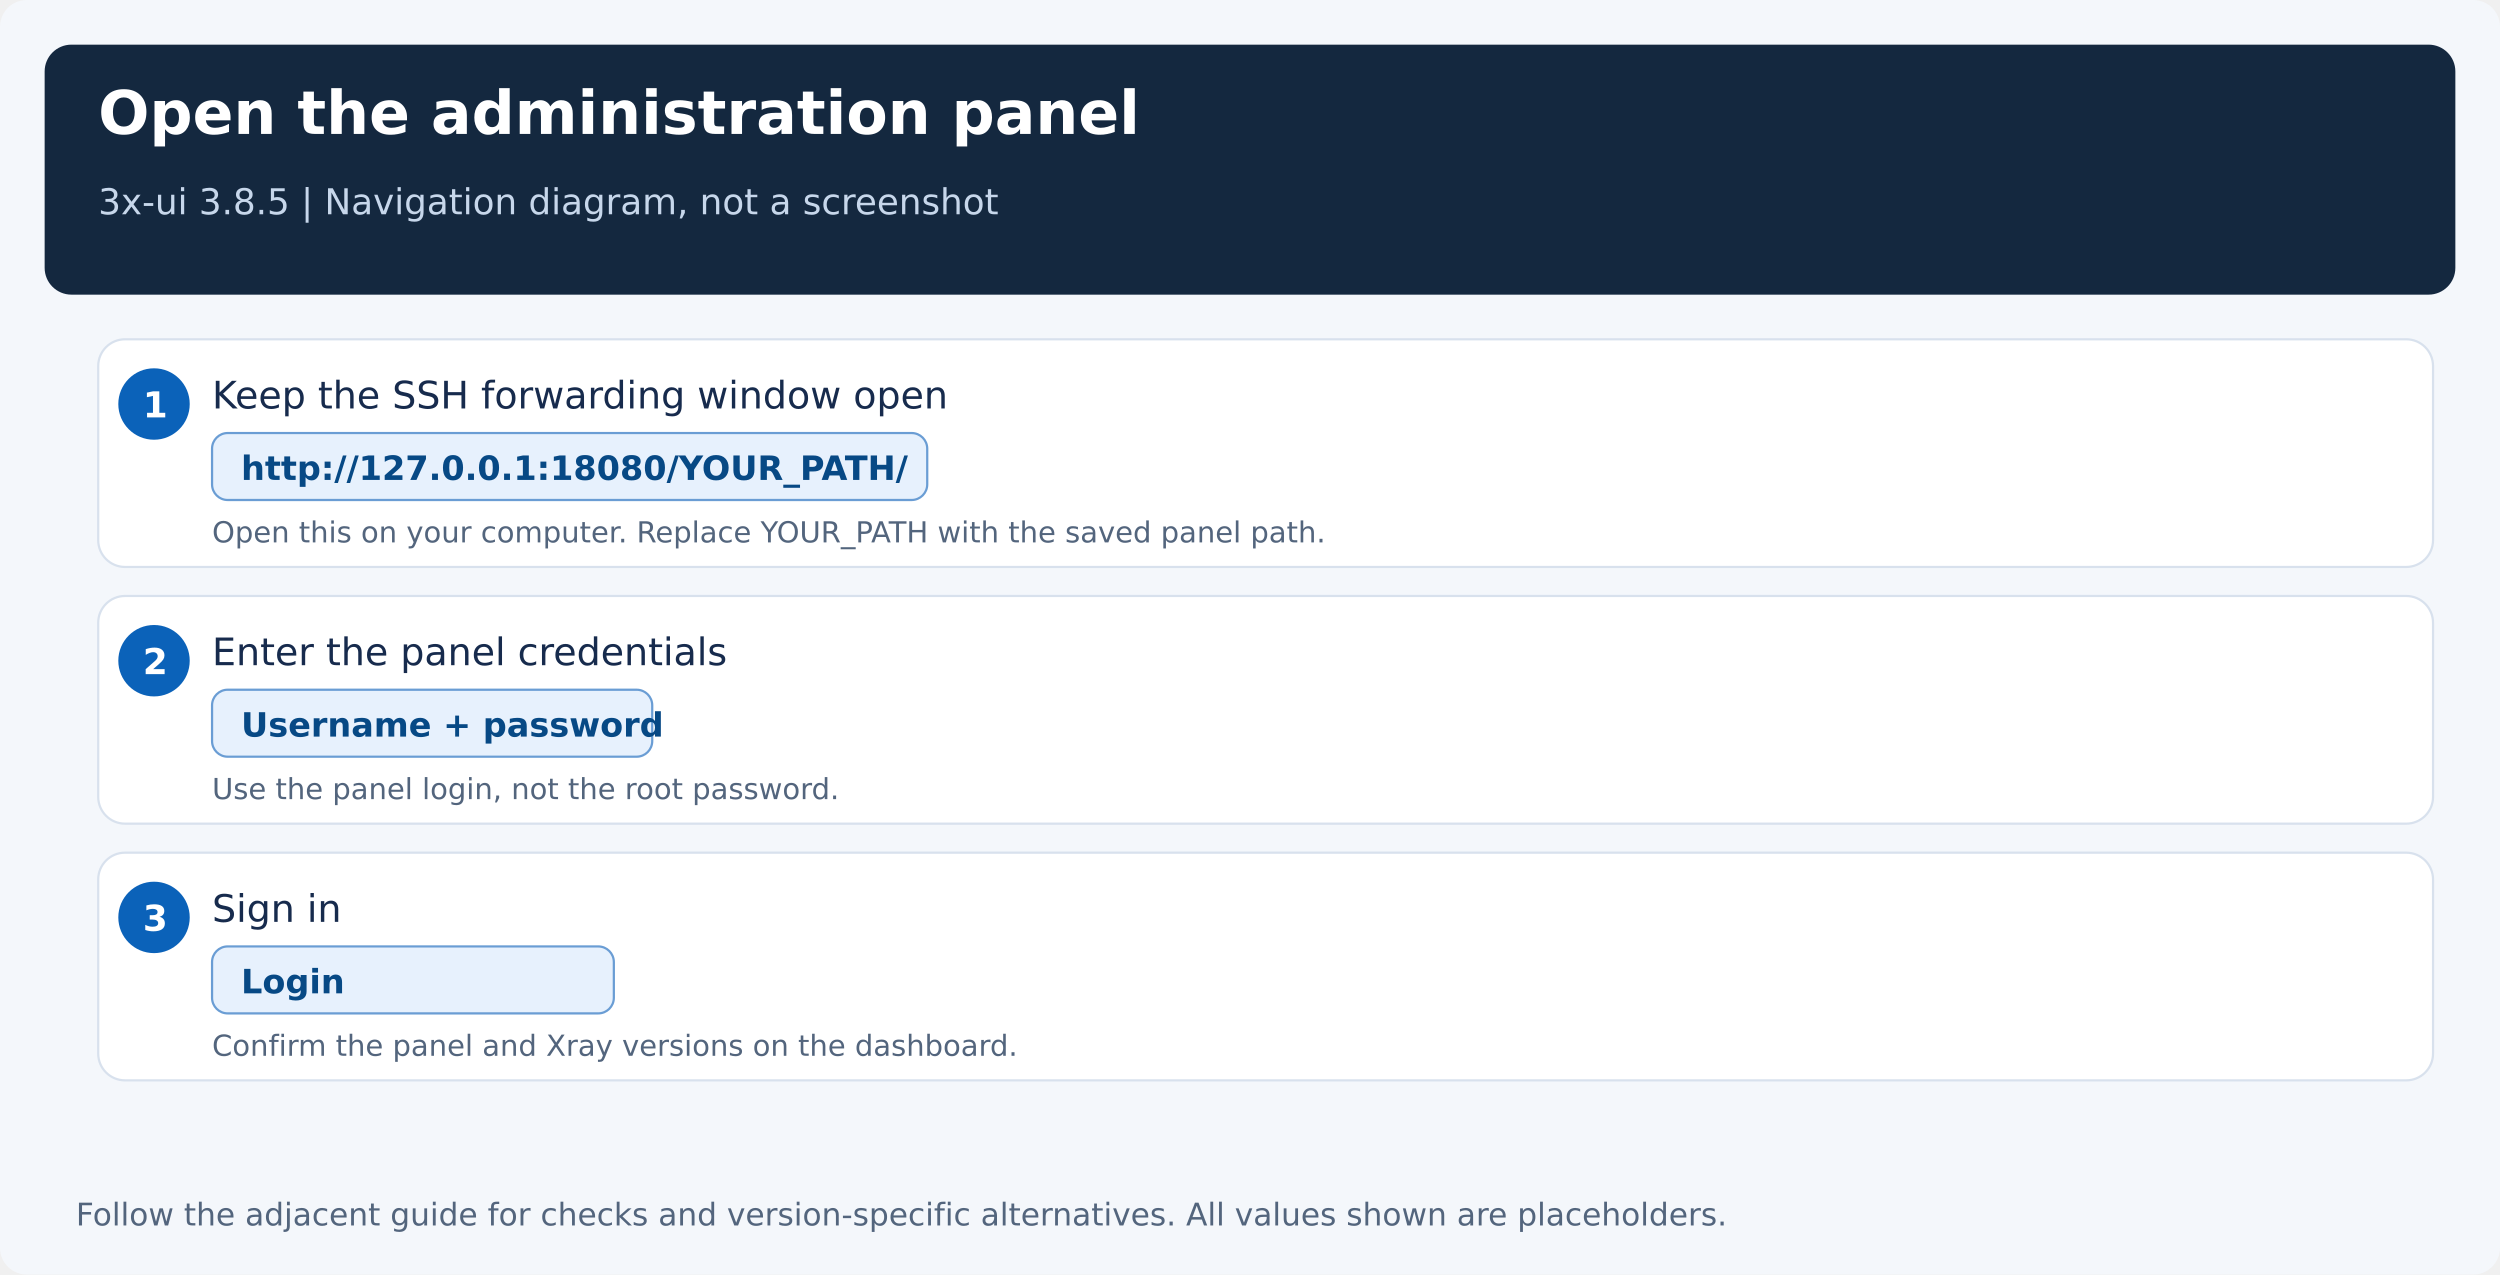
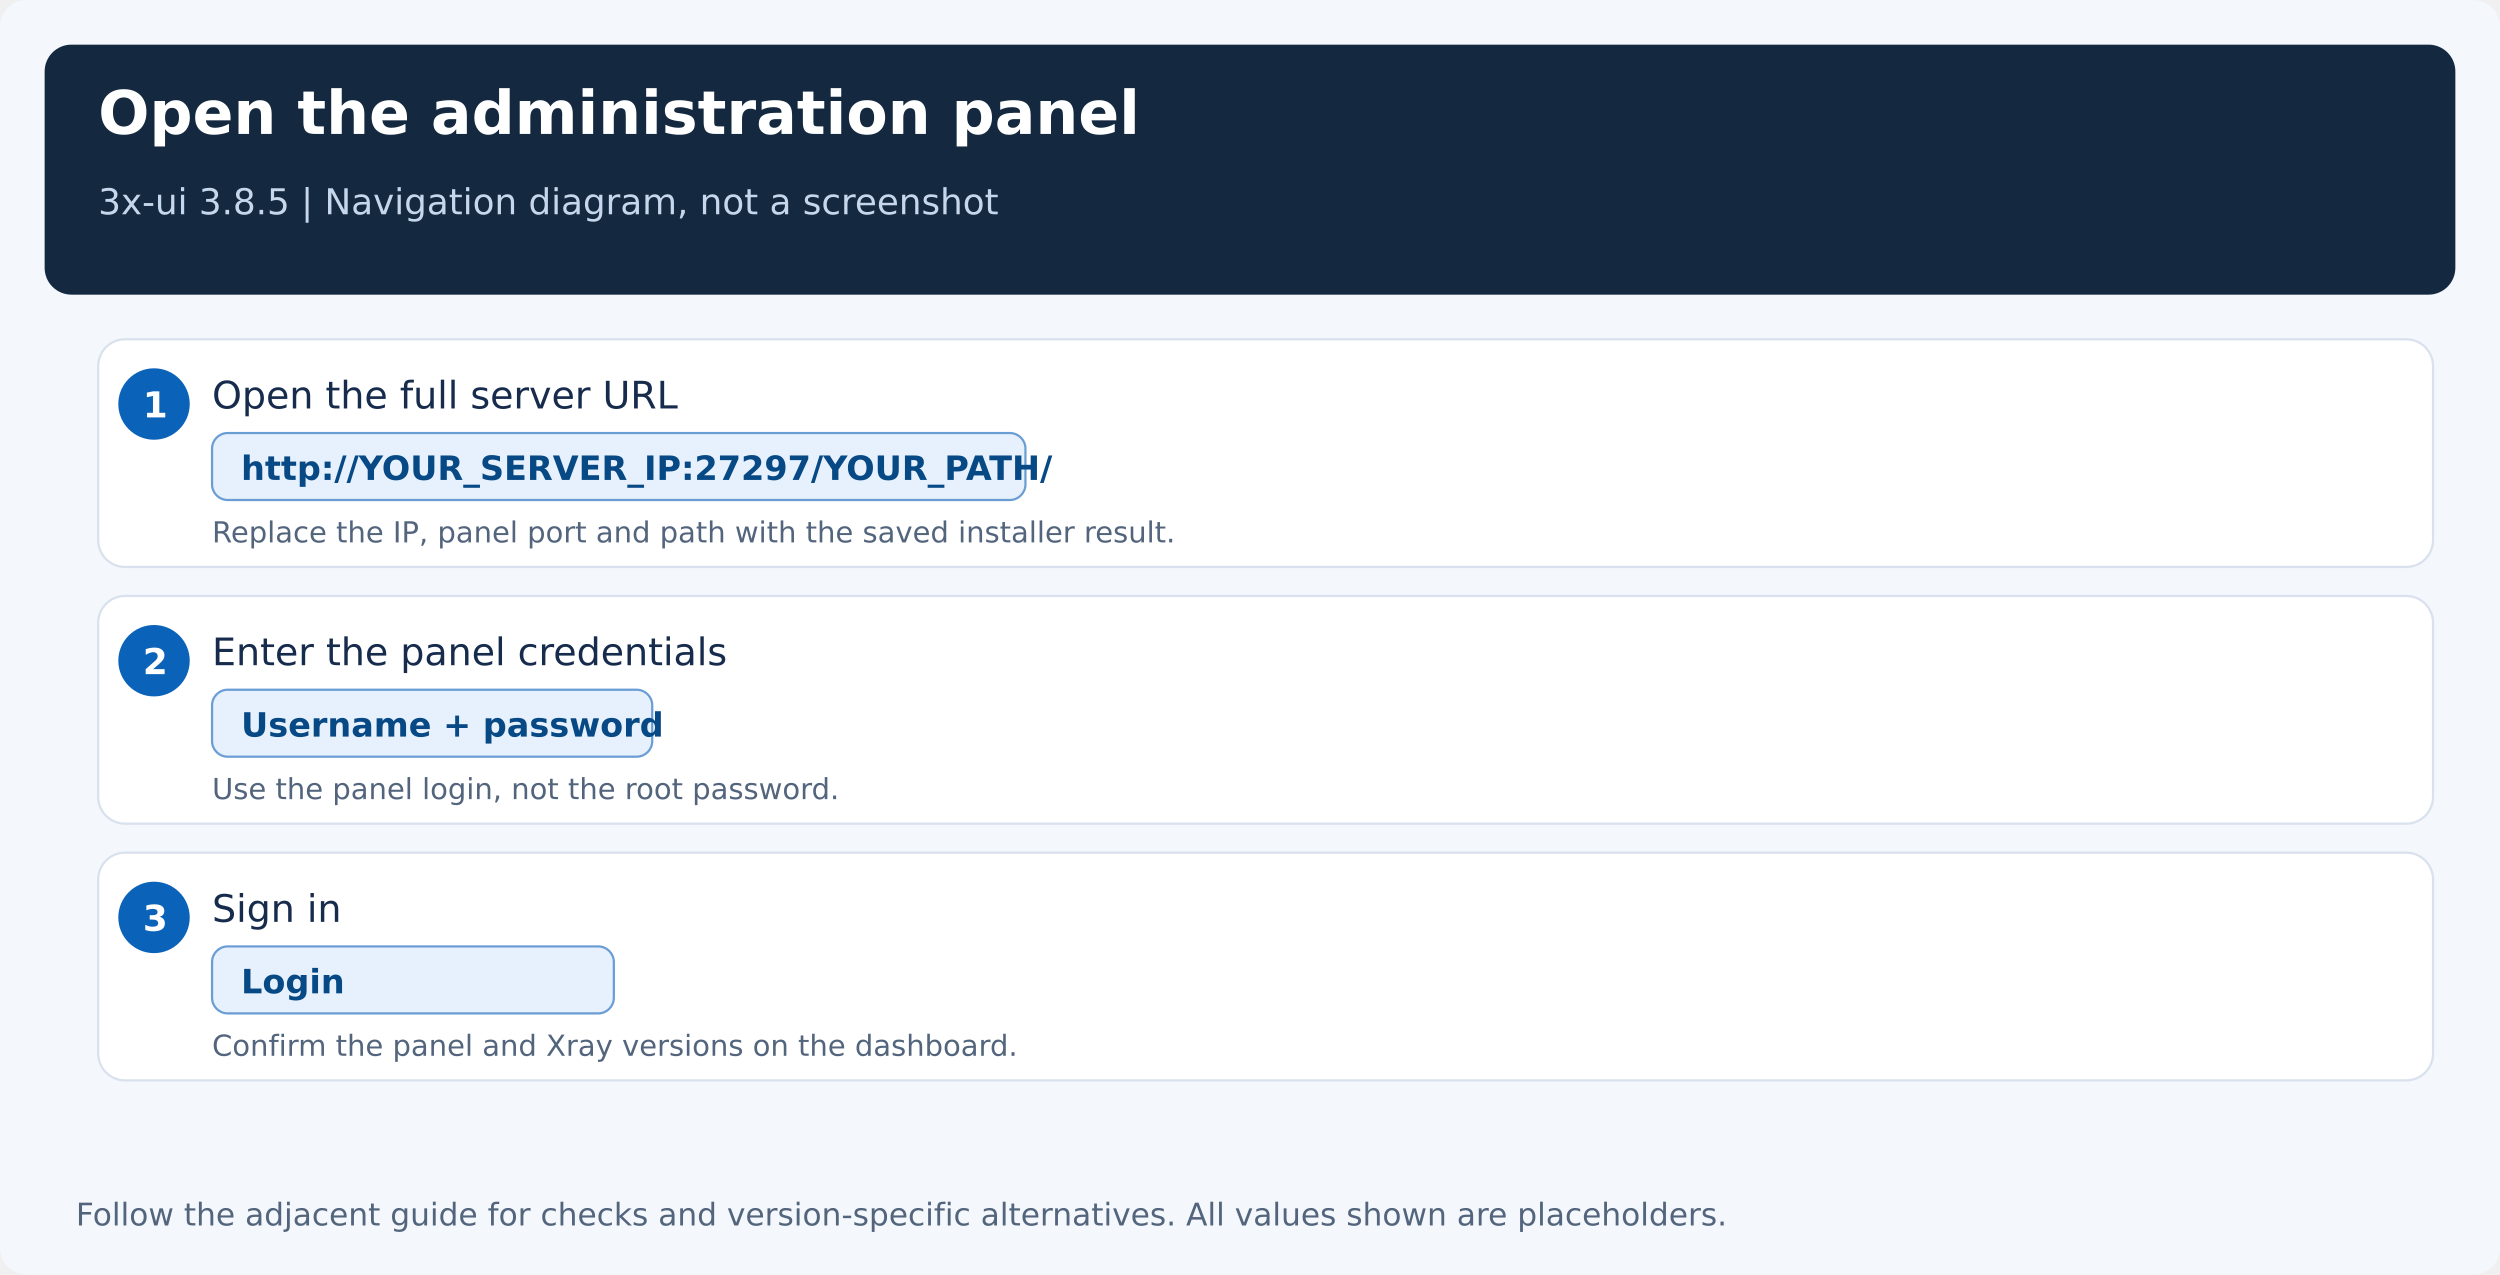
<svg xmlns="http://www.w3.org/2000/svg" width="1120" height="571" viewBox="0 0 1120 571" role="img" aria-labelledby="title desc">
  <g font-family="DejaVu Sans,Arial,sans-serif">
    <rect x="0" y="0" width="1120" height="571" rx="12" fill="#f4f7fb" stroke="none" />
    <rect x="20" y="20" width="1080" height="112" rx="12" fill="#14283f" stroke="none" />
    <text x="44" y="60" font-size="27" fill="#ffffff" font-weight="700">Open the administration panel</text>
    <text x="44" y="96" font-size="16" fill="#c7d7eb" font-weight="400">3x-ui 3.8.5  |  Navigation diagram, not a screenshot</text>
    <rect x="44" y="152" width="1046" height="102" rx="12" fill="#ffffff" stroke="#d8e1ed" />
    <circle cx="69" cy="181" r="16" fill="#0b62b9" />
    <text x="64" y="187" font-size="16" fill="white" font-weight="700">1</text>
-     <text x="95" y="183" font-size="17" fill="#172b4d" font-weight="400">Keep the SSH forwarding window open</text>
-     <rect x="95" y="194" width="320.4" height="30" rx="7" fill="#e7f1fd" stroke="#6a9dd4" />
-     <text x="108" y="215" font-size="15" fill="#074985" font-weight="700">http://127.0.0.1:18080/YOUR_PATH/</text>
-     <text x="95" y="243" font-size="13" fill="#53657d" font-weight="400">Open this on your computer. Replace YOUR_PATH with the saved panel path.</text>
+     <text x="95" y="183" font-size="17" fill="#172b4d" font-weight="400">Open the full server URL</text>
+     <rect x="95" y="194" width="364.4" height="30" rx="7" fill="#e7f1fd" stroke="#6a9dd4" />
+     <text x="108" y="215" font-size="15" fill="#074985" font-weight="700">http://YOUR_SERVER_IP:27297/YOUR_PATH/</text>
+     <text x="95" y="243" font-size="13" fill="#53657d" font-weight="400">Replace the IP, panel port and path with the saved installer result.</text>
    <rect x="44" y="267" width="1046" height="102" rx="12" fill="#ffffff" stroke="#d8e1ed" />
    <circle cx="69" cy="296" r="16" fill="#0b62b9" />
    <text x="64" y="302" font-size="16" fill="white" font-weight="700">2</text>
    <text x="95" y="298" font-size="17" fill="#172b4d" font-weight="400">Enter the panel credentials</text>
    <rect x="95" y="309" width="197.2" height="30" rx="7" fill="#e7f1fd" stroke="#6a9dd4" />
    <text x="108" y="330" font-size="15" fill="#074985" font-weight="700">Username + password</text>
    <text x="95" y="358" font-size="13" fill="#53657d" font-weight="400">Use the panel login, not the root password.</text>
    <rect x="44" y="382" width="1046" height="102" rx="12" fill="#ffffff" stroke="#d8e1ed" />
    <circle cx="69" cy="411" r="16" fill="#0b62b9" />
    <text x="64" y="417" font-size="16" fill="white" font-weight="700">3</text>
    <text x="95" y="413" font-size="17" fill="#172b4d" font-weight="400">Sign in</text>
    <rect x="95" y="424" width="180" height="30" rx="7" fill="#e7f1fd" stroke="#6a9dd4" />
    <text x="108" y="445" font-size="15" fill="#074985" font-weight="700">Login</text>
    <text x="95" y="473" font-size="13" fill="#53657d" font-weight="400">Confirm the panel and Xray versions on the dashboard.</text>
    <text x="34" y="549" font-size="14" fill="#53657d" font-weight="400">Follow the adjacent guide for checks and version-specific alternatives. All values shown are placeholders.</text>
  </g>
</svg>
